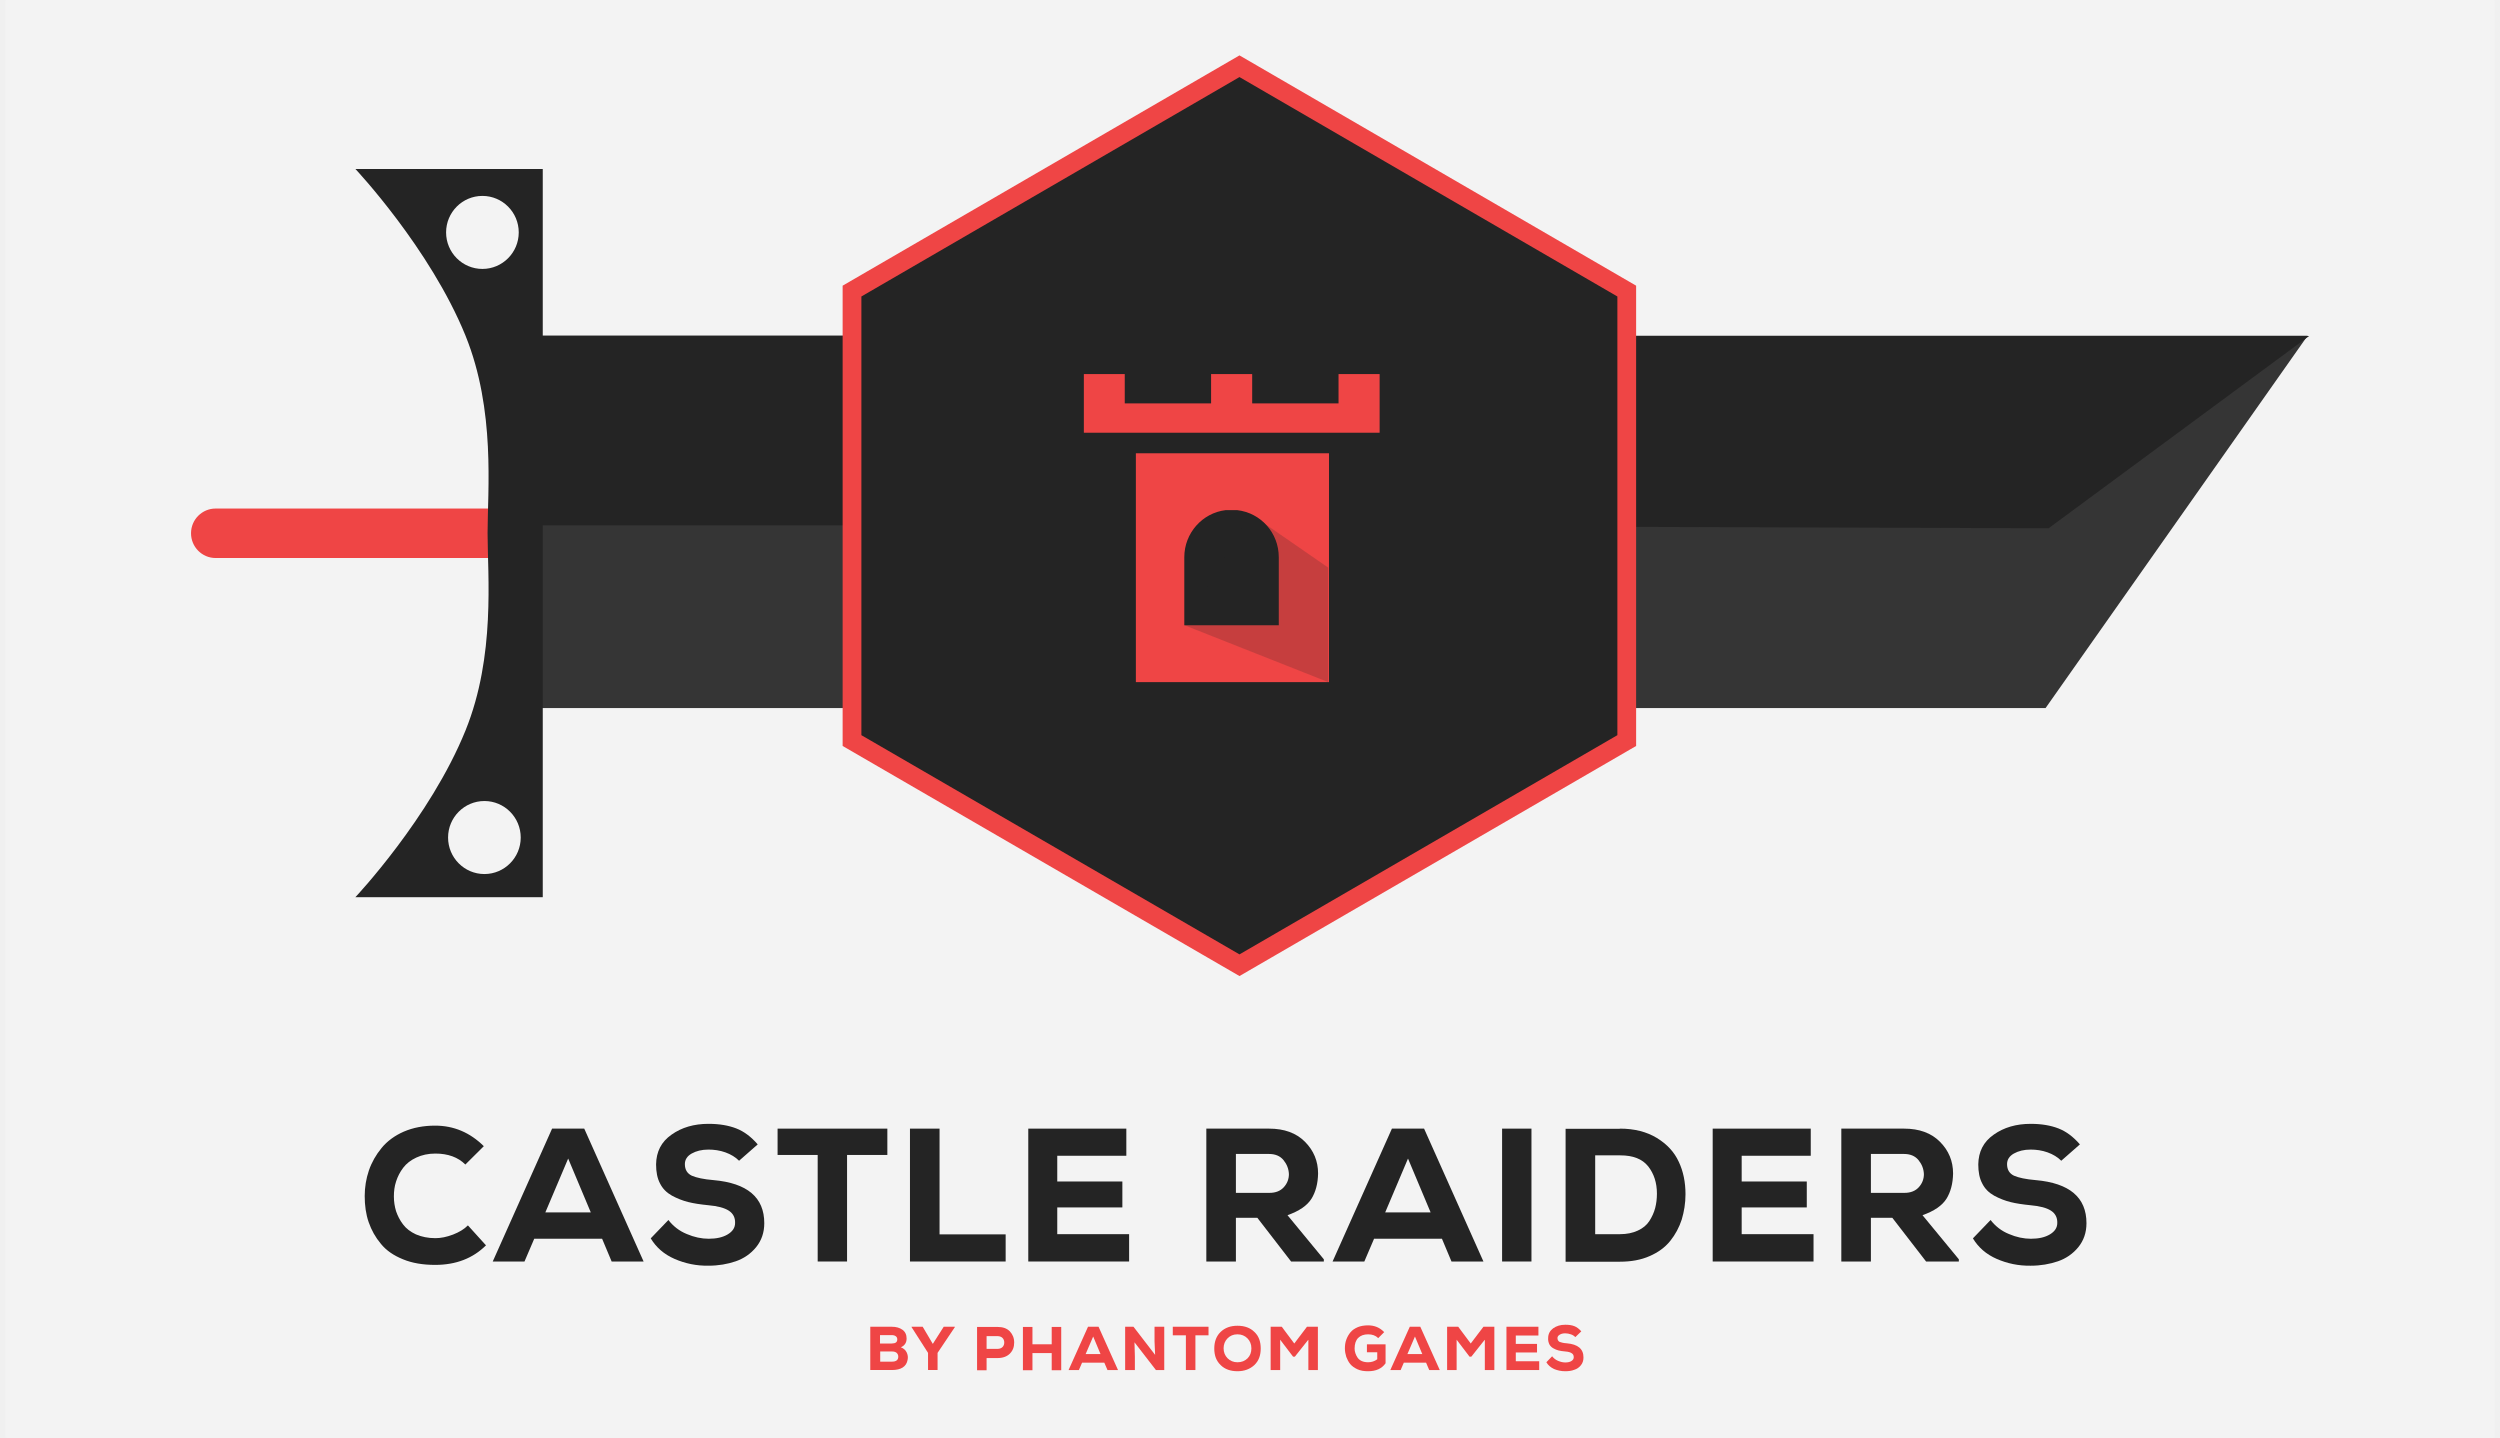
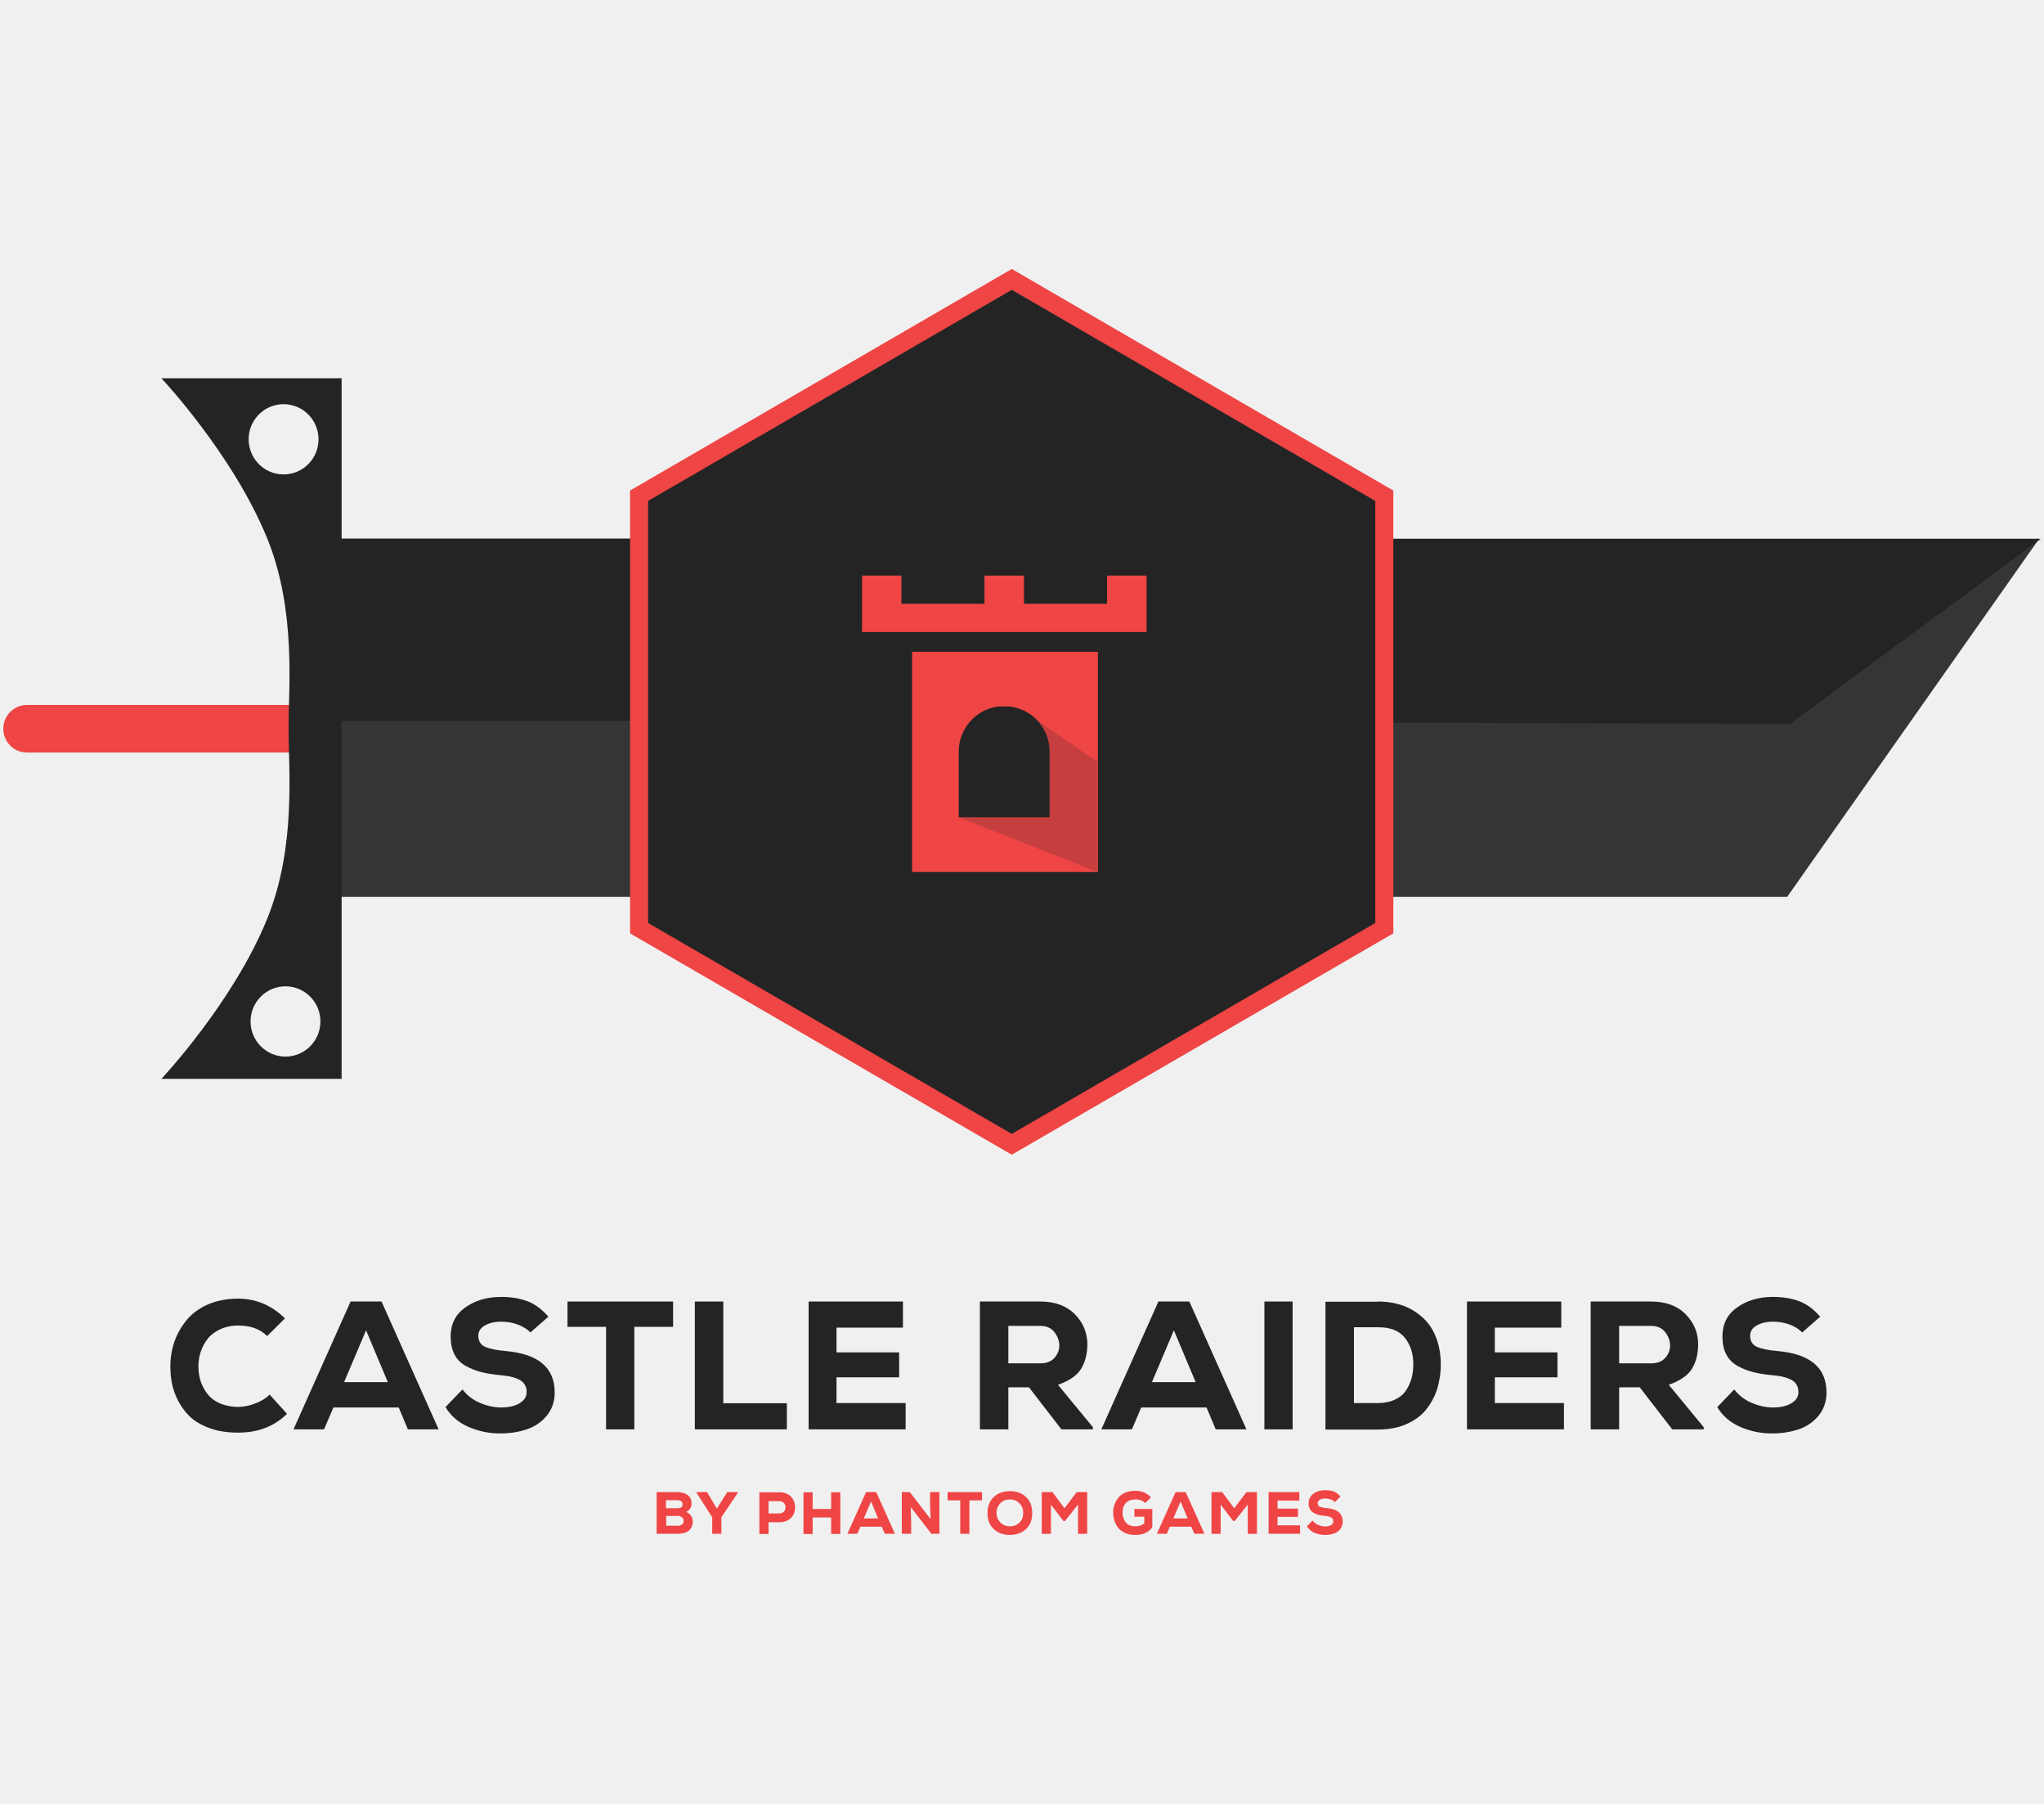
- <svg xmlns="http://www.w3.org/2000/svg" version="1.1" id="Layer_1" x="0px" y="0px" width="400px" height="230px" viewBox="-68 37.013 400 230" enable-background="new -68 37.013 400 230" xml:space="preserve">
+ <svg xmlns="http://www.w3.org/2000/svg" version="1.1" id="Layer_1" x="0px" y="0px" width="340px" height="300px" viewBox="-37.984 1.143 340 300" enable-background="new -37.984 1.143 340 300" xml:space="preserve">
  <g id="Wireframe">
    <g id="Home" transform="translate(-508, -38)">
      <g id="Banner" transform="translate(-133, 0)">
        <g id="LOGO" transform="translate(641, 38)">
-           <path id="Fill-1" opacity="0.195" fill="#FFFFFF" enable-background="new    " d="M-67.125,37.048L131.999-77.917      L331.125,37.048v229.928L131.999,381.942L-67.125,266.977V37.048L-67.125,37.048z" />
          <g id="CastleRaiders1" transform="translate(20, 83)">
            <path id="Shape" fill="#EF4545" d="M-1.159,43.296h-52.339c-2.191,0-3.938-1.788-3.938-3.958c0-2.203,1.779-3.959,3.938-3.959       h52.339V43.296L-1.159,43.296z" />
-             <path id="Shape_1_" fill="#353535" d="M239.291,67.302H-2.016V7.735h255.154h28.075L239.291,67.302z" />
-             <path id="Shape_2_" fill="#242424" d="M162.72,7.735H46.925H-1.159v-26.687h-29.98c0,0,11.941,12.673,17.626,26.687       c4.828,11.938,3.525,24.803,3.525,31.57c0,6.768,1.302,19.632-3.525,31.571c-5.653,13.981-17.626,26.686-17.626,26.686h29.98       V39.338v-1.277h96.676l144.251,0.479l41.7-30.772H162.72V7.735z M-10.813-2.958c-3.208,0-5.812-2.618-5.812-5.842       c0-3.224,2.604-5.841,5.812-5.841s5.812,2.617,5.812,5.841C-5.001-5.577-7.606-2.958-10.813-2.958L-10.813-2.958z        M-10.496,93.86c-3.208,0-5.812-2.618-5.812-5.842s2.604-5.841,5.812-5.841c3.207,0,5.812,2.617,5.812,5.841       S-7.289,93.86-10.496,93.86L-10.496,93.86z" />
+             <path id="Shape_1_" fill="#353535" d="M239.291,67.302H-2.016V7.735h255.155h28.074L239.291,67.302z" />
+             <path id="Shape_2_" fill="#242424" d="M162.72,7.735H46.925H-1.159v-26.687h-29.98c0,0,11.941,12.673,17.626,26.687       c4.828,11.938,3.525,24.803,3.525,31.57c0,6.769,1.302,19.633-3.525,31.571c-5.653,13.981-17.626,26.687-17.626,26.687h29.98       V39.338v-1.277h96.676l144.25,0.479l41.7-30.772H162.72V7.735z M-10.813-2.958c-3.208,0-5.812-2.618-5.812-5.842       c0-3.224,2.604-5.841,5.812-5.841s5.812,2.617,5.812,5.841C-5.001-5.577-7.606-2.958-10.813-2.958L-10.813-2.958z        M-10.496,93.859c-3.208,0-5.812-2.617-5.812-5.842c0-3.224,2.604-5.841,5.812-5.841c3.207,0,5.812,2.617,5.812,5.841       C-4.684,91.242-7.289,93.859-10.496,93.859L-10.496,93.859z" />
            <g id="Group" transform="translate(69.90815, 0)">
              <path id="Shape_3_" fill="#242424" d="M-21.586,0.585l61.994-35.976l61.963,35.976v71.92l-61.963,35.943l-61.994-35.943V0.585        z" />
              <path id="Shape_4_" fill="none" stroke="#EF4545" stroke-width="3" d="M-21.586,0.585l61.994-35.976l61.963,35.976v71.92        l-61.963,35.943l-61.994-35.943V0.585z" />
            </g>
            <g id="Group_1_" transform="translate(18.47423, 111.8349)">
              <g id="Shape_5_" transform="translate(53.32334, 21.31193)">
-                 <path fill="#EF4545" d="M-17.123,33.144c0.699,0,1.271,0.16,1.715,0.48c0.444,0.319,0.667,0.798,0.667,1.403         c0,0.671-0.318,1.149-0.92,1.403c0.412,0.161,0.729,0.417,0.92,0.8c0.19,0.382,0.254,0.798,0.159,1.213         c-0.19,1.084-1.047,1.628-2.509,1.628h-3.462v-6.928H-17.123L-17.123,33.144z M-18.997,35.826h1.874         c0.604,0,0.89-0.224,0.89-0.639c0-0.223-0.063-0.382-0.223-0.511c-0.159-0.127-0.381-0.192-0.635-0.192h-1.906V35.826         L-18.997,35.826z M-18.997,38.73h1.906c0.667,0,1.017-0.254,1.017-0.798c0-0.254-0.095-0.446-0.254-0.605         c-0.191-0.159-0.445-0.225-0.763-0.225h-1.874v1.628H-18.997z" />
+                 <path fill="#EF4545" d="M-17.123,33.144c0.699,0,1.271,0.16,1.715,0.48c0.444,0.318,0.667,0.797,0.667,1.402         c0,0.671-0.318,1.148-0.92,1.402c0.412,0.162,0.729,0.418,0.92,0.801c0.19,0.382,0.254,0.798,0.159,1.213         c-0.19,1.084-1.047,1.628-2.509,1.628h-3.462v-6.928L-17.123,33.144L-17.123,33.144z M-18.997,35.826h1.874         c0.604,0,0.89-0.224,0.89-0.639c0-0.223-0.063-0.383-0.223-0.512c-0.159-0.127-0.381-0.191-0.635-0.191h-1.906V35.826         L-18.997,35.826z M-18.997,38.73h1.906c0.667,0,1.017-0.254,1.017-0.799c0-0.254-0.095-0.445-0.254-0.604         c-0.191-0.159-0.445-0.225-0.763-0.225h-1.874v1.628H-18.997z" />
                <path fill="#EF4545" d="M-10.549,35.89l1.747-2.746h1.779v0.063l-2.763,4.119v2.745h-1.525v-2.745l-2.636-4.119v-0.063h1.779         L-10.549,35.89L-10.549,35.89z" />
-                 <path fill="#EF4545" d="M-1.943,38.125v1.979h-1.524v-6.928h3.271c0.857,0,1.493,0.224,1.969,0.702         c0.444,0.479,0.698,1.054,0.698,1.787c0,0.734-0.222,1.31-0.698,1.788c-0.444,0.446-1.112,0.703-1.969,0.703h-1.747V38.125z          M-1.943,36.688h1.715c0.35,0,0.635-0.096,0.826-0.288c0.191-0.19,0.286-0.447,0.286-0.734c0-0.286-0.095-0.542-0.286-0.733         c-0.19-0.191-0.476-0.288-0.826-0.288h-1.715V36.688L-1.943,36.688z" />
-                 <path fill="#EF4545" d="M8.474,40.104v-2.745h-3.08v2.745H3.869v-6.928h1.525v2.776h3.08v-2.776h1.524v6.928H8.474         L8.474,40.104z" />
-                 <path fill="#EF4545" d="M16.891,38.889h-3.557l-0.508,1.183h-1.652l3.112-6.928h1.684l3.113,6.928h-1.684L16.891,38.889         L16.891,38.889z M15.112,34.709l-1.207,2.811h2.382L15.112,34.709L15.112,34.709z" />
-                 <path fill="#EF4545" d="M25.022,37.646l-0.095-2.172v-2.33h1.556v6.928h-1.333l-3.431-4.438l0.063,2.267v2.172h-1.556v-6.928         h1.334L25.022,37.646L25.022,37.646z" />
+                 <path fill="#EF4545" d="M-1.943,38.125v1.979h-1.524v-6.929h3.271c0.857,0,1.493,0.225,1.969,0.703         c0.444,0.479,0.698,1.053,0.698,1.787c0,0.733-0.222,1.309-0.698,1.787c-0.444,0.446-1.112,0.703-1.969,0.703h-1.747V38.125z          M-1.943,36.688h1.715c0.35,0,0.635-0.097,0.826-0.288c0.191-0.189,0.286-0.447,0.286-0.734c0-0.285-0.095-0.541-0.286-0.732         c-0.19-0.191-0.476-0.288-0.826-0.288h-1.715V36.688L-1.943,36.688z" />
+                 <path fill="#EF4545" d="M8.474,40.104v-2.745h-3.08v2.745H3.869v-6.929h1.525v2.776h3.08v-2.776h1.524v6.929H8.474         L8.474,40.104z" />
+                 <path fill="#EF4545" d="M16.891,38.888h-3.557l-0.508,1.184h-1.652l3.112-6.928h1.684l3.113,6.928h-1.684L16.891,38.888         L16.891,38.888z M15.112,34.709l-1.207,2.812h2.382L15.112,34.709L15.112,34.709z" />
+                 <path fill="#EF4545" d="M25.022,37.646l-0.095-2.172v-2.33h1.556v6.928H25.15l-3.431-4.438l0.063,2.267v2.172h-1.556v-6.928         h1.334L25.022,37.646L25.022,37.646z" />
                <path fill="#EF4545" d="M29.944,34.517h-2.096v-1.373h5.717v1.373h-2.097v5.555h-1.524V34.517L29.944,34.517z" />
-                 <path fill="#EF4545" d="M40.901,39.274c-0.698,0.638-1.588,0.989-2.699,0.989s-2.032-0.318-2.699-0.989         c-0.699-0.671-1.017-1.533-1.017-2.65s0.35-2.011,1.017-2.649c0.699-0.67,1.588-0.989,2.699-0.989s2.033,0.319,2.699,0.989         c0.699,0.639,1.017,1.532,1.017,2.649S41.6,38.603,40.901,39.274L40.901,39.274z M39.789,34.996         c-0.413-0.414-0.953-0.639-1.588-0.639c-0.667,0-1.175,0.225-1.588,0.639c-0.413,0.416-0.635,0.957-0.635,1.597         c0,0.639,0.223,1.181,0.635,1.596c0.413,0.415,0.952,0.64,1.588,0.64c0.667,0,1.207-0.225,1.62-0.64s0.604-0.957,0.604-1.596         C40.425,35.953,40.202,35.412,39.789,34.996L39.789,34.996z" />
-                 <path fill="#EF4545" d="M49.507,35.251l-2.128,2.682h-0.285l-2.063-2.712v4.852h-1.524v-6.928h1.778l2,2.682l2.033-2.682         h1.746v6.928h-1.524v-4.821H49.507z" />
-                 <path fill="#EF4545" d="M60.718,34.965c-0.412-0.415-0.952-0.607-1.619-0.607c-0.666,0-1.207,0.192-1.588,0.575         c-0.381,0.382-0.571,0.958-0.571,1.691c0,0.256,0.03,0.511,0.127,0.767c0.096,0.256,0.19,0.479,0.35,0.702         c0.158,0.225,0.382,0.415,0.667,0.543c0.285,0.127,0.635,0.192,1.016,0.192c0.54,0,1.048-0.161,1.462-0.48v-1.116h-1.652         v-1.278h2.984v3.034c-0.603,0.86-1.523,1.276-2.824,1.276c-0.636,0-1.209-0.096-1.685-0.318         c-0.476-0.225-0.856-0.479-1.144-0.831c-0.286-0.352-0.476-0.733-0.635-1.149c-0.128-0.415-0.222-0.862-0.222-1.341         c0-0.512,0.062-0.958,0.222-1.403c0.159-0.448,0.381-0.831,0.667-1.183c0.285-0.352,0.667-0.605,1.175-0.83         c0.478-0.19,1.017-0.286,1.651-0.286c1.017,0,1.874,0.352,2.572,1.084L60.718,34.965L60.718,34.965z" />
-                 <path fill="#EF4545" d="M68.372,38.889h-3.558l-0.508,1.183h-1.651l3.114-6.928h1.681l3.114,6.928h-1.684L68.372,38.889         L68.372,38.889z M66.594,34.709l-1.206,2.811h2.382L66.594,34.709L66.594,34.709z" />
-                 <path fill="#EF4545" d="M77.742,35.251l-2.128,2.682h-0.286l-2.065-2.712v4.852H71.74v-6.928h1.777l2.002,2.682l2.033-2.682         h1.746v6.928h-1.523v-4.821H77.742z" />
-                 <path fill="#EF4545" d="M86.507,40.072h-5.272v-6.928h5.114v1.405h-3.621v1.341h3.398v1.371h-3.398v1.405h3.748v1.405H86.507         z" />
-                 <path fill="#EF4545" d="M92.256,34.805c-0.191-0.192-0.414-0.353-0.73-0.448c-0.286-0.095-0.573-0.159-0.889-0.159         c-0.351,0-0.636,0.064-0.89,0.225c-0.254,0.159-0.349,0.318-0.349,0.542c0,0.286,0.127,0.479,0.349,0.607         c0.254,0.094,0.603,0.19,1.144,0.222c1.778,0.159,2.668,0.895,2.668,2.266c0,0.48-0.127,0.896-0.414,1.247         c-0.286,0.351-0.635,0.605-1.08,0.732c-0.412,0.16-0.889,0.225-1.428,0.225c-0.636,0-1.238-0.128-1.779-0.352         c-0.541-0.255-0.953-0.605-1.238-1.084l0.921-0.959c0.254,0.319,0.571,0.575,0.953,0.734         c0.381,0.159,0.762,0.256,1.144,0.256c0.412,0,0.729-0.063,0.983-0.224c0.254-0.159,0.381-0.352,0.381-0.606         c0-0.288-0.094-0.51-0.317-0.639c-0.223-0.159-0.571-0.256-1.047-0.288c-0.414-0.031-0.763-0.095-1.05-0.159         c-0.285-0.063-0.569-0.191-0.856-0.351c-0.286-0.161-0.476-0.352-0.635-0.64c-0.128-0.287-0.222-0.605-0.191-0.988         c0-0.671,0.285-1.181,0.794-1.564c0.54-0.383,1.176-0.575,1.938-0.575c0.57,0,1.047,0.063,1.459,0.224         c0.414,0.159,0.763,0.447,1.112,0.83L92.256,34.805L92.256,34.805z" />
+                 <path fill="#EF4545" d="M40.901,39.274c-0.698,0.638-1.588,0.989-2.699,0.989s-2.032-0.318-2.699-0.989         c-0.699-0.671-1.017-1.533-1.017-2.649c0-1.117,0.35-2.012,1.017-2.65c0.699-0.67,1.588-0.988,2.699-0.988         s2.033,0.318,2.699,0.988c0.699,0.64,1.017,1.533,1.017,2.65C41.918,37.741,41.6,38.603,40.901,39.274L40.901,39.274z          M39.789,34.996c-0.413-0.414-0.953-0.639-1.588-0.639c-0.667,0-1.175,0.225-1.588,0.639         c-0.413,0.416-0.635,0.957-0.635,1.598c0,0.639,0.223,1.181,0.635,1.596c0.413,0.415,0.952,0.64,1.588,0.64         c0.667,0,1.207-0.225,1.62-0.64s0.604-0.957,0.604-1.596C40.425,35.953,40.202,35.412,39.789,34.996L39.789,34.996z" />
+                 <path fill="#EF4545" d="M49.507,35.252l-2.128,2.682h-0.285l-2.063-2.713v4.853h-1.524v-6.928h1.778l2,2.682l2.033-2.682         h1.746v6.928H49.54v-4.821H49.507L49.507,35.252z" />
+                 <path fill="#EF4545" d="M60.718,34.965c-0.412-0.414-0.952-0.606-1.619-0.606c-0.666,0-1.207,0.192-1.588,0.575         c-0.381,0.382-0.571,0.957-0.571,1.691c0,0.256,0.03,0.51,0.127,0.766c0.096,0.257,0.19,0.479,0.35,0.703         c0.158,0.225,0.382,0.414,0.667,0.543c0.285,0.127,0.635,0.191,1.016,0.191c0.54,0,1.048-0.16,1.462-0.48v-1.115H58.91         v-1.278h2.984v3.034c-0.603,0.859-1.523,1.275-2.824,1.275c-0.636,0-1.209-0.096-1.685-0.317         c-0.476-0.226-0.856-0.479-1.144-0.831c-0.286-0.352-0.476-0.732-0.635-1.148c-0.128-0.416-0.222-0.862-0.222-1.342         c0-0.512,0.062-0.957,0.222-1.402c0.159-0.448,0.381-0.832,0.667-1.184c0.285-0.352,0.667-0.605,1.175-0.83         c0.478-0.189,1.017-0.285,1.651-0.285c1.017,0,1.874,0.352,2.572,1.084L60.718,34.965L60.718,34.965z" />
+                 <path fill="#EF4545" d="M68.372,38.888h-3.558l-0.508,1.184h-1.651l3.114-6.928h1.681l3.114,6.928H68.88L68.372,38.888         L68.372,38.888z M66.594,34.709l-1.206,2.812h2.382L66.594,34.709L66.594,34.709z" />
+                 <path fill="#EF4545" d="M77.742,35.252l-2.128,2.682h-0.286l-2.065-2.713v4.853H71.74v-6.928h1.777l2.002,2.682l2.033-2.682         h1.746v6.928h-1.523v-4.821H77.742L77.742,35.252z" />
+                 <path fill="#EF4545" d="M86.507,40.072h-5.272v-6.928h5.114v1.404h-3.621v1.342h3.398v1.371h-3.398v1.404h3.748v1.405         L86.507,40.072L86.507,40.072z" />
+                 <path fill="#EF4545" d="M92.256,34.804c-0.191-0.191-0.414-0.353-0.73-0.447c-0.286-0.096-0.573-0.159-0.889-0.159         c-0.351,0-0.636,0.063-0.89,0.226c-0.254,0.158-0.349,0.317-0.349,0.541c0,0.287,0.127,0.479,0.349,0.607         c0.254,0.094,0.603,0.189,1.144,0.223c1.778,0.158,2.668,0.895,2.668,2.266c0,0.479-0.127,0.896-0.414,1.246         c-0.286,0.352-0.635,0.605-1.08,0.732c-0.412,0.16-0.889,0.225-1.428,0.225c-0.636,0-1.238-0.127-1.779-0.352         c-0.541-0.255-0.953-0.605-1.238-1.084l0.921-0.959c0.254,0.319,0.571,0.575,0.953,0.734         c0.381,0.158,0.762,0.256,1.144,0.256c0.412,0,0.729-0.063,0.983-0.225c0.254-0.158,0.381-0.352,0.381-0.605         c0-0.288-0.094-0.51-0.317-0.639c-0.223-0.159-0.571-0.256-1.047-0.288c-0.414-0.031-0.763-0.095-1.05-0.159         c-0.285-0.063-0.569-0.191-0.856-0.352c-0.286-0.16-0.476-0.352-0.635-0.64c-0.128-0.286-0.222-0.604-0.191-0.987         c0-0.672,0.285-1.182,0.794-1.564c0.54-0.383,1.176-0.575,1.938-0.575c0.57,0,1.047,0.063,1.459,0.224         c0.414,0.16,0.763,0.447,1.112,0.83L92.256,34.804L92.256,34.804z" />
              </g>
-               <path id="Shape_6_" fill="#242424" d="M-28.716,41.434c-2.096,2.074-4.795,3.127-8.131,3.127        c-1.968,0-3.684-0.288-5.145-0.894c-1.493-0.605-2.667-1.405-3.525-2.458c-0.889-1.054-1.524-2.203-1.969-3.479        c-0.445-1.278-0.635-2.682-0.635-4.183c0-1.403,0.222-2.777,0.667-4.086c0.445-1.31,1.144-2.521,2.033-3.606        c0.889-1.086,2.095-1.979,3.557-2.618c1.493-0.638,3.145-0.957,5.018-0.957c2.954,0,5.558,1.086,7.781,3.287l-2.954,2.937        c-1.175-1.18-2.794-1.755-4.796-1.755c-1.143,0-2.159,0.224-3.048,0.639s-1.588,0.957-2.096,1.628        c-0.508,0.671-0.89,1.405-1.144,2.202c-0.254,0.768-0.35,1.565-0.35,2.396s0.127,1.628,0.35,2.36        c0.254,0.736,0.604,1.438,1.112,2.106c0.508,0.671,1.175,1.183,2.064,1.598c0.889,0.383,1.938,0.607,3.112,0.607        c0.89,0,1.811-0.192,2.827-0.576c0.985-0.382,1.779-0.861,2.381-1.469L-28.716,41.434L-28.716,41.434z" />
+               <path id="Shape_6_" fill="#242424" d="M-28.716,41.435c-2.096,2.073-4.795,3.127-8.131,3.127        c-1.968,0-3.684-0.289-5.145-0.895c-1.493-0.605-2.667-1.405-3.525-2.458c-0.889-1.054-1.524-2.203-1.969-3.479        c-0.445-1.277-0.635-2.682-0.635-4.183c0-1.403,0.222-2.776,0.667-4.086c0.445-1.31,1.144-2.521,2.033-3.606        s2.095-1.979,3.557-2.617c1.493-0.639,3.145-0.957,5.018-0.957c2.954,0,5.558,1.086,7.781,3.287l-2.954,2.937        c-1.175-1.181-2.794-1.755-4.796-1.755c-1.143,0-2.159,0.224-3.048,0.639c-0.889,0.415-1.588,0.957-2.096,1.629        c-0.508,0.67-0.89,1.404-1.144,2.201c-0.254,0.768-0.35,1.564-0.35,2.396c0,0.83,0.127,1.627,0.35,2.359        c0.254,0.736,0.604,1.438,1.112,2.106c0.508,0.671,1.175,1.183,2.064,1.598c0.889,0.384,1.938,0.607,3.112,0.607        c0.89,0,1.811-0.192,2.827-0.576c0.985-0.382,1.779-0.861,2.381-1.47L-28.716,41.435L-28.716,41.435z" />
              <path id="Shape_7_" fill="#242424" d="M-10.137,40.378h-10.861l-1.557,3.641h-5.081l9.496-21.261h5.145l9.497,21.261h-5.113        L-10.137,40.378L-10.137,40.378z M-15.567,27.546l-3.653,8.619h7.273L-15.567,27.546L-15.567,27.546z" />
-               <path id="Shape_8_" fill="#242424" d="M11.777,27.898c-0.572-0.574-1.302-1.022-2.192-1.342        c-0.889-0.318-1.81-0.445-2.699-0.445c-1.08,0-1.969,0.223-2.7,0.638s-1.08,0.99-1.08,1.691c0,0.895,0.381,1.501,1.112,1.852        c0.73,0.319,1.906,0.576,3.462,0.703c5.431,0.479,8.13,2.777,8.13,6.895c0,1.5-0.445,2.777-1.302,3.831        c-0.857,1.054-1.969,1.82-3.271,2.267S8.475,44.69,6.886,44.69c-1.938,0.031-3.748-0.352-5.431-1.088        c-1.684-0.732-2.954-1.85-3.812-3.287l2.827-2.937c0.762,0.989,1.747,1.757,2.921,2.235c1.175,0.511,2.382,0.765,3.525,0.765        c1.239,0,2.255-0.223,3.049-0.701s1.175-1.086,1.175-1.818c0.032-0.863-0.318-1.534-1.017-1.98        c-0.699-0.447-1.778-0.733-3.239-0.862c-1.271-0.127-2.35-0.287-3.24-0.512c-0.889-0.221-1.778-0.573-2.604-1.021        c-0.857-0.479-1.493-1.117-1.906-1.947c-0.444-0.828-0.635-1.851-0.635-3.063c0.032-2.011,0.826-3.608,2.478-4.756        c1.62-1.149,3.589-1.726,5.907-1.726c1.747,0,3.208,0.257,4.446,0.735s2.382,1.34,3.43,2.553L11.777,27.898L11.777,27.898z" />
+               <path id="Shape_8_" fill="#242424" d="M11.777,27.898c-0.572-0.574-1.302-1.021-2.192-1.342        c-0.889-0.318-1.81-0.445-2.699-0.445c-1.08,0-1.969,0.224-2.7,0.639s-1.08,0.99-1.08,1.691c0,0.895,0.381,1.5,1.112,1.852        c0.73,0.318,1.906,0.576,3.462,0.703c5.431,0.479,8.13,2.777,8.13,6.895c0,1.5-0.445,2.777-1.302,3.831        c-0.857,1.054-1.969,1.82-3.271,2.267c-1.302,0.447-2.762,0.703-4.351,0.703c-1.938,0.03-3.748-0.353-5.431-1.088        c-1.684-0.732-2.954-1.851-3.812-3.287l2.827-2.938c0.762,0.988,1.747,1.757,2.921,2.234c1.175,0.512,2.382,0.766,3.525,0.766        c1.239,0,2.255-0.223,3.049-0.701c0.794-0.479,1.175-1.086,1.175-1.818c0.032-0.862-0.318-1.533-1.017-1.979        c-0.699-0.446-1.778-0.733-3.239-0.862c-1.271-0.127-2.35-0.287-3.24-0.512c-0.889-0.221-1.778-0.572-2.604-1.021        c-0.857-0.479-1.493-1.117-1.906-1.946c-0.444-0.828-0.635-1.851-0.635-3.063c0.032-2.011,0.826-3.607,2.478-4.756        c1.62-1.148,3.589-1.727,5.907-1.727c1.747,0,3.208,0.258,4.446,0.736c1.238,0.478,2.382,1.34,3.43,2.553L11.777,27.898        L11.777,27.898z" />
              <path id="Shape_9_" fill="#242424" d="M24.386,26.972h-6.447v-4.214h17.563v4.214h-6.447v17.047h-4.7V26.972H24.386z" />
              <path id="Shape_10_" fill="#242424" d="M43.854,22.758v16.919H54.43v4.342H39.121V22.758H43.854L43.854,22.758z" />
-               <path id="Shape_11_" fill="#242424" d="M74.152,44.019H58.05V22.758h15.689V27.1H62.687v4.117h10.417v4.15H62.687v4.278        h11.497v4.373H74.152z" />
-               <path id="Shape_12_" fill="#242424" d="M105.34,44.019h-5.24l-5.398-6.991H91.27v6.991h-4.732V22.758h10.036        c2.445,0,4.352,0.702,5.749,2.106c1.396,1.405,2.096,3.097,2.096,5.076c-0.032,1.596-0.381,2.936-1.049,4.023        c-0.698,1.116-1.968,1.978-3.843,2.647l5.813,7.056V44.019L105.34,44.019z M91.27,26.844v6.192h5.367        c1.017,0,1.778-0.319,2.319-0.925c0.541-0.606,0.795-1.31,0.795-2.074c-0.032-0.831-0.319-1.564-0.858-2.235        c-0.539-0.67-1.334-0.99-2.318-0.99H91.27V26.844z" />
+               <path id="Shape_11_" fill="#242424" d="M74.152,44.019H58.05V22.758h15.689v4.343H62.687v4.116h10.417v4.149H62.687v4.279        h11.497v4.373H74.152L74.152,44.019z" />
+               <path id="Shape_12_" fill="#242424" d="M105.34,44.019h-5.24l-5.398-6.99H91.27v6.99h-4.732V22.758h10.036        c2.445,0,4.352,0.702,5.749,2.106c1.396,1.404,2.096,3.097,2.096,5.076c-0.032,1.596-0.381,2.936-1.049,4.022        c-0.698,1.116-1.968,1.978-3.843,2.647l5.813,7.056V44.019L105.34,44.019z M91.27,26.844v6.192h5.367        c1.017,0,1.778-0.319,2.319-0.926c0.541-0.605,0.795-1.31,0.795-2.073c-0.032-0.831-0.319-1.564-0.858-2.235        c-0.539-0.67-1.334-0.99-2.318-0.99H91.27V26.844z" />
              <path id="Shape_13_" fill="#242424" d="M124.237,40.378h-10.861l-1.557,3.641h-5.081l9.495-21.261h5.146l9.497,21.261h-5.113        L124.237,40.378L124.237,40.378z M118.806,27.546l-3.651,8.619h7.271L118.806,27.546L118.806,27.546z" />
              <path id="Shape_14_" fill="#242424" d="M133.861,44.019V22.758h4.699v21.261H133.861L133.861,44.019z" />
-               <path id="Shape_15_" fill="#242424" d="M152.694,22.758c2.35,0,4.318,0.511,5.939,1.5c1.619,0.989,2.794,2.268,3.492,3.8        c0.73,1.531,1.08,3.288,1.08,5.203c0,1.436-0.223,2.777-0.604,4.054c-0.412,1.244-1.016,2.394-1.841,3.415        c-0.825,1.022-1.905,1.82-3.303,2.427c-1.365,0.605-2.953,0.894-4.764,0.894h-8.672V22.789h8.672V22.758z M148.692,39.646        h4.033c1.08,0,2.033-0.192,2.858-0.576c0.825-0.383,1.429-0.893,1.841-1.53c0.414-0.64,0.731-1.342,0.922-2.045        c0.191-0.732,0.287-1.499,0.287-2.33c0-1.756-0.478-3.192-1.397-4.373c-0.954-1.18-2.414-1.756-4.447-1.756h-4.033v12.61        H148.692z" />
-               <path id="Shape_16_" fill="#242424" d="M183.66,44.019h-16.104V22.758h15.69V27.1h-11.053v4.117h10.417v4.15h-10.417v4.278        h11.497v4.373H183.66z" />
-               <path id="Shape_17_" fill="#242424" d="M206.939,44.019h-5.24l-5.4-6.991h-3.429v6.991h-4.733V22.758h10.037        c2.445,0,4.35,0.702,5.747,2.106c1.397,1.405,2.098,3.097,2.098,5.076c-0.032,1.596-0.381,2.936-1.049,4.023        c-0.699,1.116-1.97,1.978-3.843,2.647l5.813,7.056V44.019L206.939,44.019z M192.87,26.844v6.192h5.366        c1.016,0,1.778-0.319,2.319-0.925c0.54-0.606,0.795-1.31,0.795-2.074c-0.033-0.831-0.319-1.564-0.858-2.235        c-0.54-0.67-1.334-0.99-2.318-0.99h-5.304V26.844z" />
-               <path id="Shape_18_" fill="#242424" d="M223.327,27.898c-0.573-0.574-1.303-1.022-2.192-1.342        c-0.889-0.318-1.811-0.445-2.699-0.445c-1.079,0-1.969,0.223-2.699,0.638s-1.081,0.99-1.081,1.691        c0,0.895,0.381,1.501,1.112,1.852c0.731,0.319,1.906,0.576,3.462,0.703c5.431,0.479,8.131,2.777,8.131,6.895        c0,1.5-0.446,2.777-1.303,3.831s-1.968,1.82-3.271,2.267c-1.304,0.446-2.763,0.703-4.352,0.703        c-1.937,0.031-3.748-0.352-5.431-1.088c-1.683-0.732-2.953-1.85-3.812-3.287l2.826-2.937c0.763,0.989,1.746,1.757,2.923,2.235        c1.176,0.511,2.381,0.765,3.524,0.765c1.238,0,2.255-0.223,3.05-0.701s1.176-1.086,1.176-1.818        c0.031-0.863-0.319-1.534-1.017-1.98c-0.7-0.447-1.778-0.733-3.24-0.862c-1.271-0.127-2.35-0.287-3.239-0.512        c-0.89-0.221-1.779-0.573-2.604-1.021c-0.858-0.479-1.493-1.117-1.905-1.947c-0.446-0.828-0.636-1.851-0.636-3.063        c0.031-2.011,0.824-3.608,2.477-4.756c1.619-1.149,3.59-1.726,5.907-1.726c1.747,0,3.208,0.257,4.445,0.735        c1.24,0.479,2.382,1.34,3.431,2.553L223.327,27.898L223.327,27.898z" />
+               <path id="Shape_15_" fill="#242424" d="M152.694,22.758c2.35,0,4.318,0.511,5.939,1.5c1.619,0.989,2.794,2.269,3.492,3.8        c0.729,1.531,1.08,3.288,1.08,5.203c0,1.436-0.224,2.777-0.604,4.055c-0.412,1.244-1.016,2.394-1.841,3.414        c-0.825,1.022-1.905,1.82-3.303,2.428c-1.365,0.604-2.953,0.894-4.764,0.894h-8.672V22.789h8.672v-0.031H152.694z         M148.692,39.646h4.033c1.08,0,2.033-0.191,2.858-0.576c0.825-0.383,1.429-0.893,1.841-1.529        c0.414-0.641,0.731-1.342,0.922-2.045c0.191-0.732,0.287-1.499,0.287-2.33c0-1.756-0.478-3.192-1.397-4.373        c-0.954-1.18-2.414-1.756-4.447-1.756h-4.033v12.609H148.692z" />
+               <path id="Shape_16_" fill="#242424" d="M183.661,44.019h-16.104V22.758h15.69v4.343h-11.054v4.116h10.417v4.149h-10.416v4.279        h11.496v4.373H183.661L183.661,44.019z" />
+               <path id="Shape_17_" fill="#242424" d="M206.939,44.019H201.7l-5.4-6.99h-3.43v6.99h-4.732V22.758h10.037        c2.445,0,4.35,0.702,5.746,2.106c1.397,1.404,2.099,3.097,2.099,5.076c-0.032,1.596-0.381,2.936-1.049,4.022        c-0.699,1.116-1.97,1.978-3.843,2.647l5.813,7.056L206.939,44.019L206.939,44.019z M192.87,26.844v6.192h5.367        c1.016,0,1.777-0.319,2.318-0.926c0.54-0.605,0.795-1.31,0.795-2.073c-0.033-0.831-0.318-1.564-0.857-2.235        c-0.541-0.67-1.334-0.99-2.318-0.99h-5.305V26.844z" />
+               <path id="Shape_18_" fill="#242424" d="M223.327,27.898c-0.572-0.574-1.303-1.021-2.191-1.342        c-0.889-0.318-1.811-0.445-2.699-0.445c-1.079,0-1.969,0.224-2.699,0.639c-0.729,0.415-1.08,0.99-1.08,1.691        c0,0.895,0.381,1.5,1.111,1.852c0.73,0.318,1.906,0.576,3.462,0.703c5.431,0.479,8.132,2.777,8.132,6.895        c0,1.5-0.447,2.777-1.304,3.831s-1.968,1.82-3.271,2.267c-1.305,0.447-2.764,0.703-4.353,0.703        c-1.937,0.031-3.748-0.352-5.431-1.088c-1.684-0.731-2.953-1.85-3.813-3.287l2.826-2.937c0.764,0.989,1.746,1.757,2.923,2.235        c1.177,0.511,2.382,0.765,3.524,0.765c1.238,0,2.255-0.224,3.05-0.701s1.176-1.086,1.176-1.817        c0.031-0.863-0.319-1.535-1.017-1.98c-0.7-0.447-1.778-0.732-3.24-0.861c-1.271-0.127-2.35-0.287-3.238-0.513        c-0.891-0.221-1.779-0.573-2.604-1.021c-0.858-0.479-1.493-1.117-1.905-1.947c-0.445-0.828-0.636-1.852-0.636-3.063        c0.03-2.012,0.823-3.609,2.478-4.757c1.618-1.149,3.59-1.726,5.906-1.726c1.747,0,3.208,0.257,4.445,0.734        c1.24,0.479,2.382,1.34,3.431,2.553L223.327,27.898L223.327,27.898z" />
            </g>
            <g id="Group_2_" transform="translate(94.47048, 32.49541)">
              <rect id="Rectangle-path" x="-0.732" y="-5.958" fill="#EF4545" width="30.902" height="36.615" />
-               <path id="Shape_19_" fill="#242424" d="M22.134,10.673v10.886H7.017V10.673c0-3.863,2.89-7.086,6.606-7.533h1.873        C19.276,3.587,22.134,6.779,22.134,10.673L22.134,10.673z" />
+               <path id="Shape_19_" fill="#242424" d="M22.134,10.673v10.887H7.017V10.673c0-3.862,2.89-7.086,6.606-7.533h1.873        C19.276,3.587,22.134,6.779,22.134,10.673L22.134,10.673z" />
              <path id="Shape_20_" opacity="0.2" fill="#242424" enable-background="new    " d="M7.049,21.559l22.993,9.098V12.333        L17.53,3.682L7.049,21.559z" />
              <path id="Shape_21_" fill="#EF4545" d="M31.695-13.939v-4.692h6.574v9.385H-9.053v-9.385h6.542v4.692h13.815v-4.692h6.574        v4.692H31.695z" />
            </g>
          </g>
        </g>
      </g>
    </g>
  </g>
</svg>
